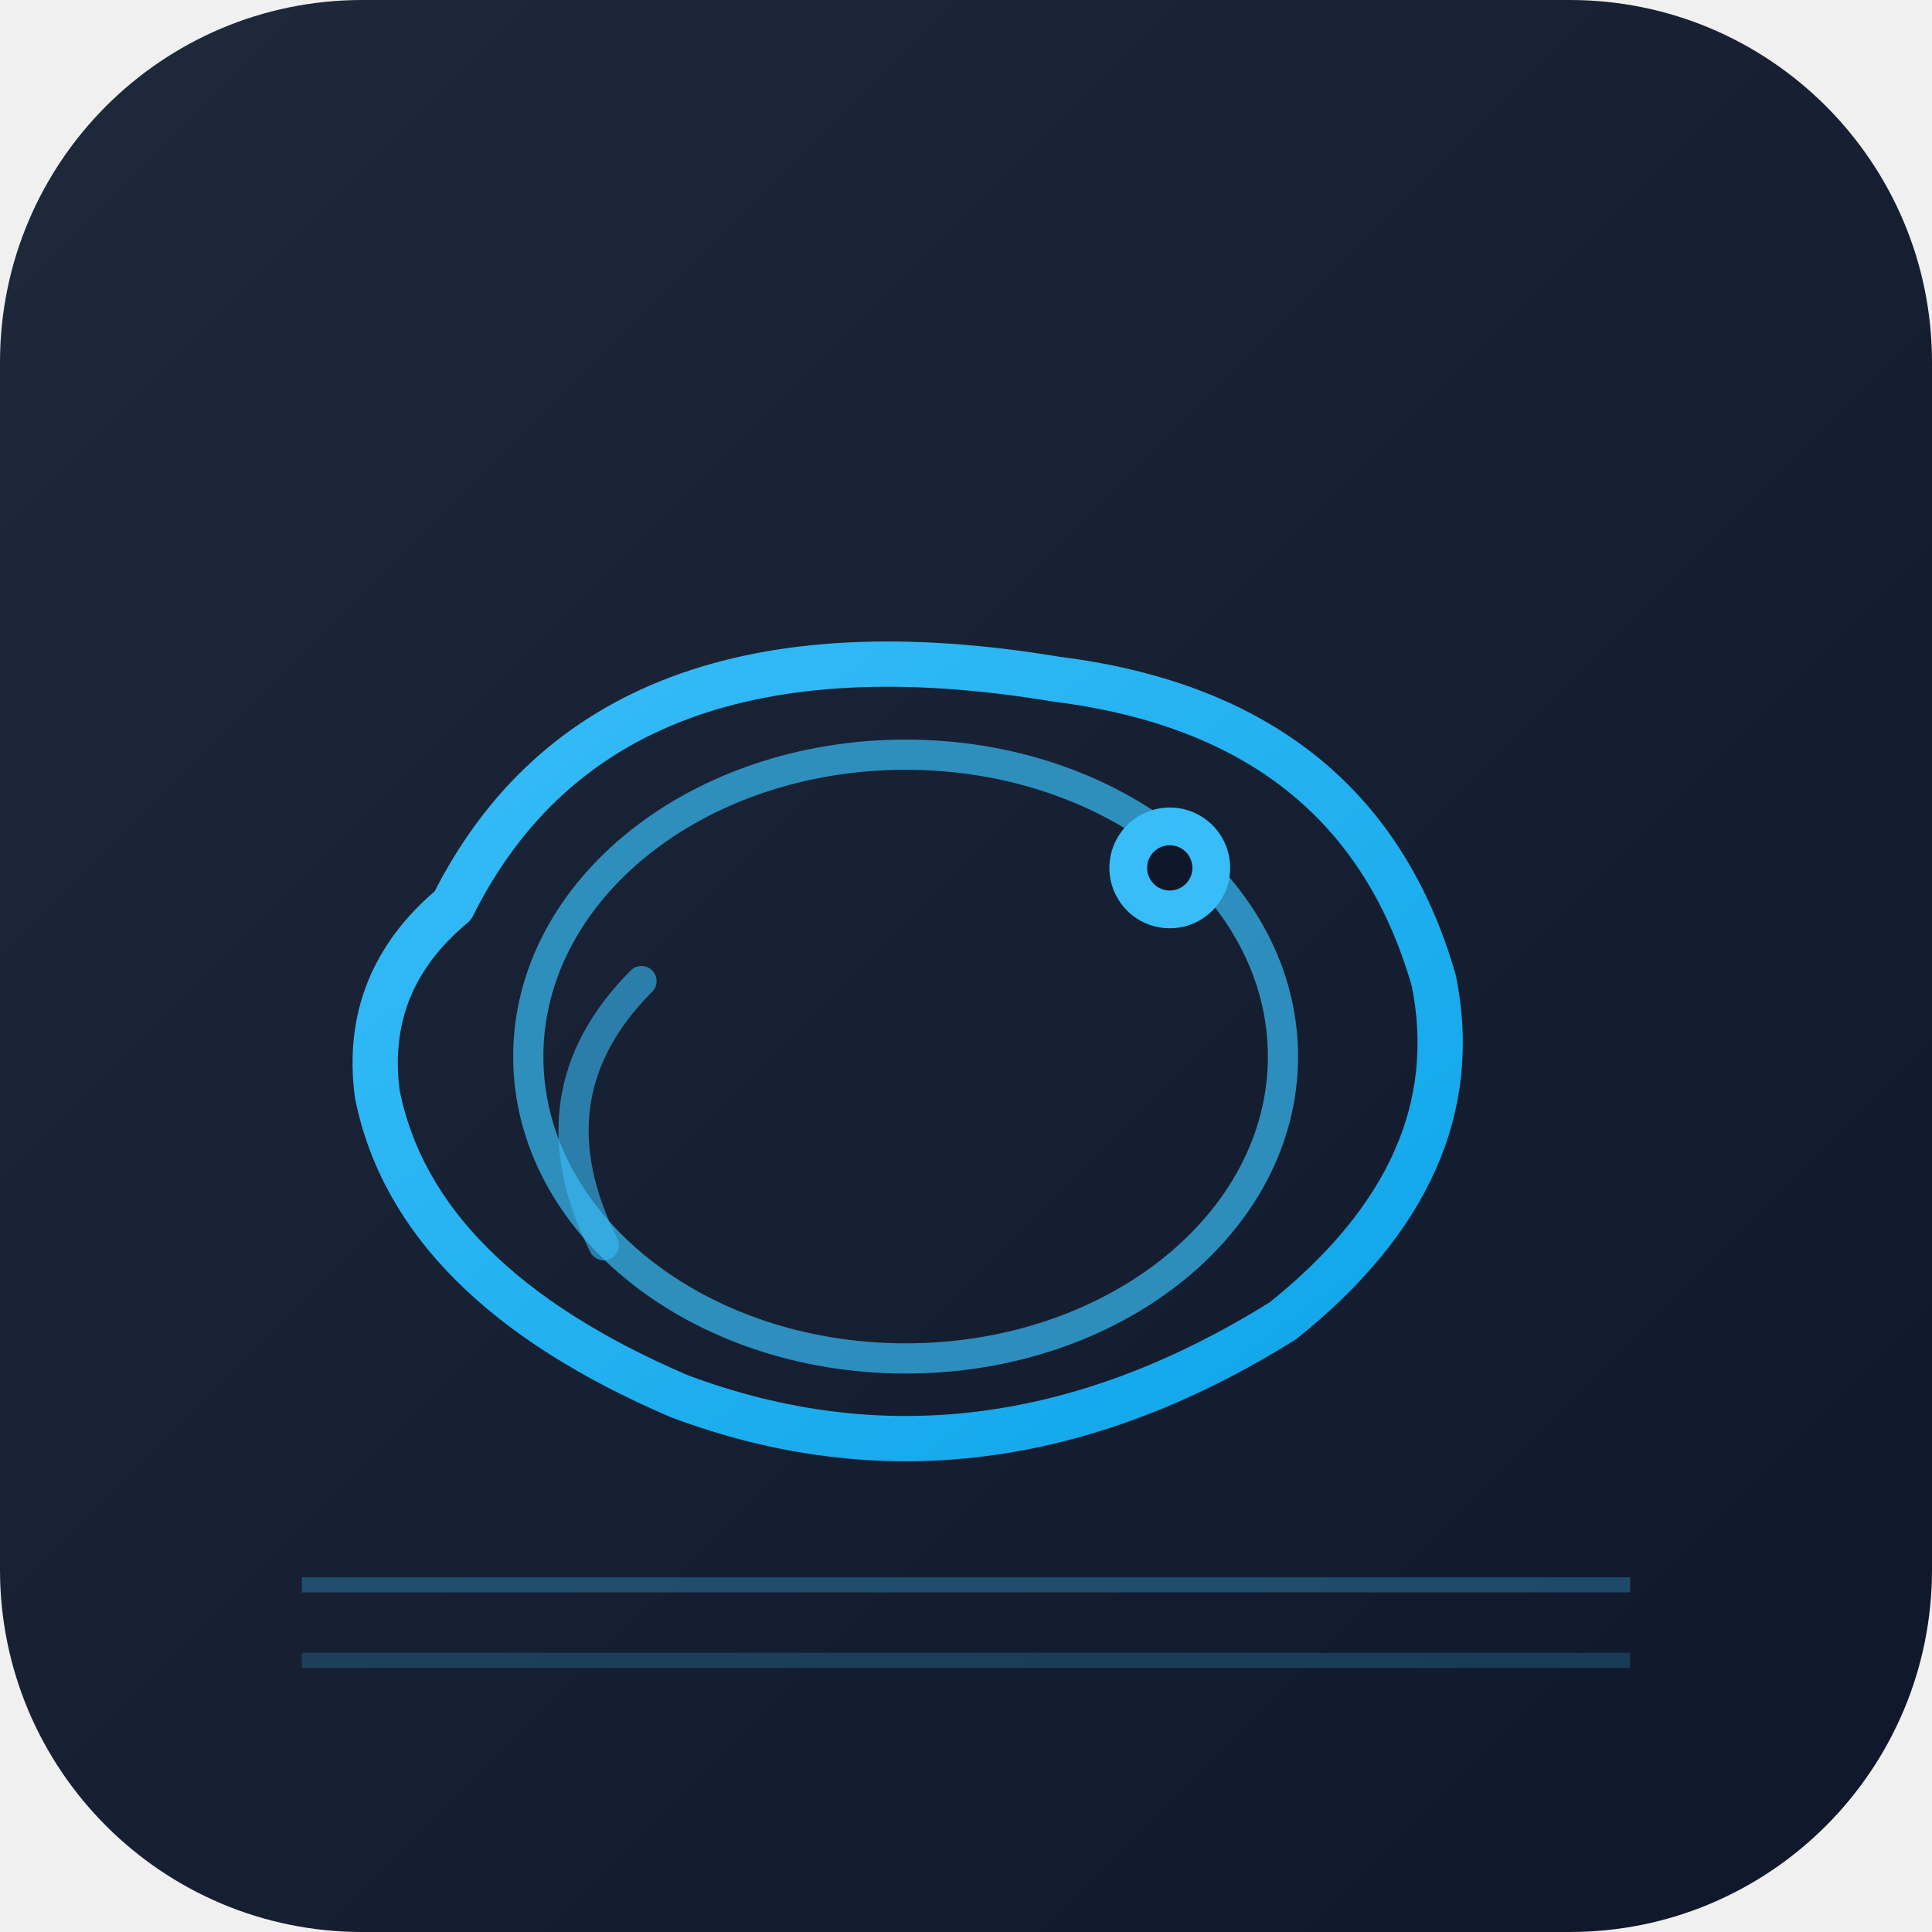
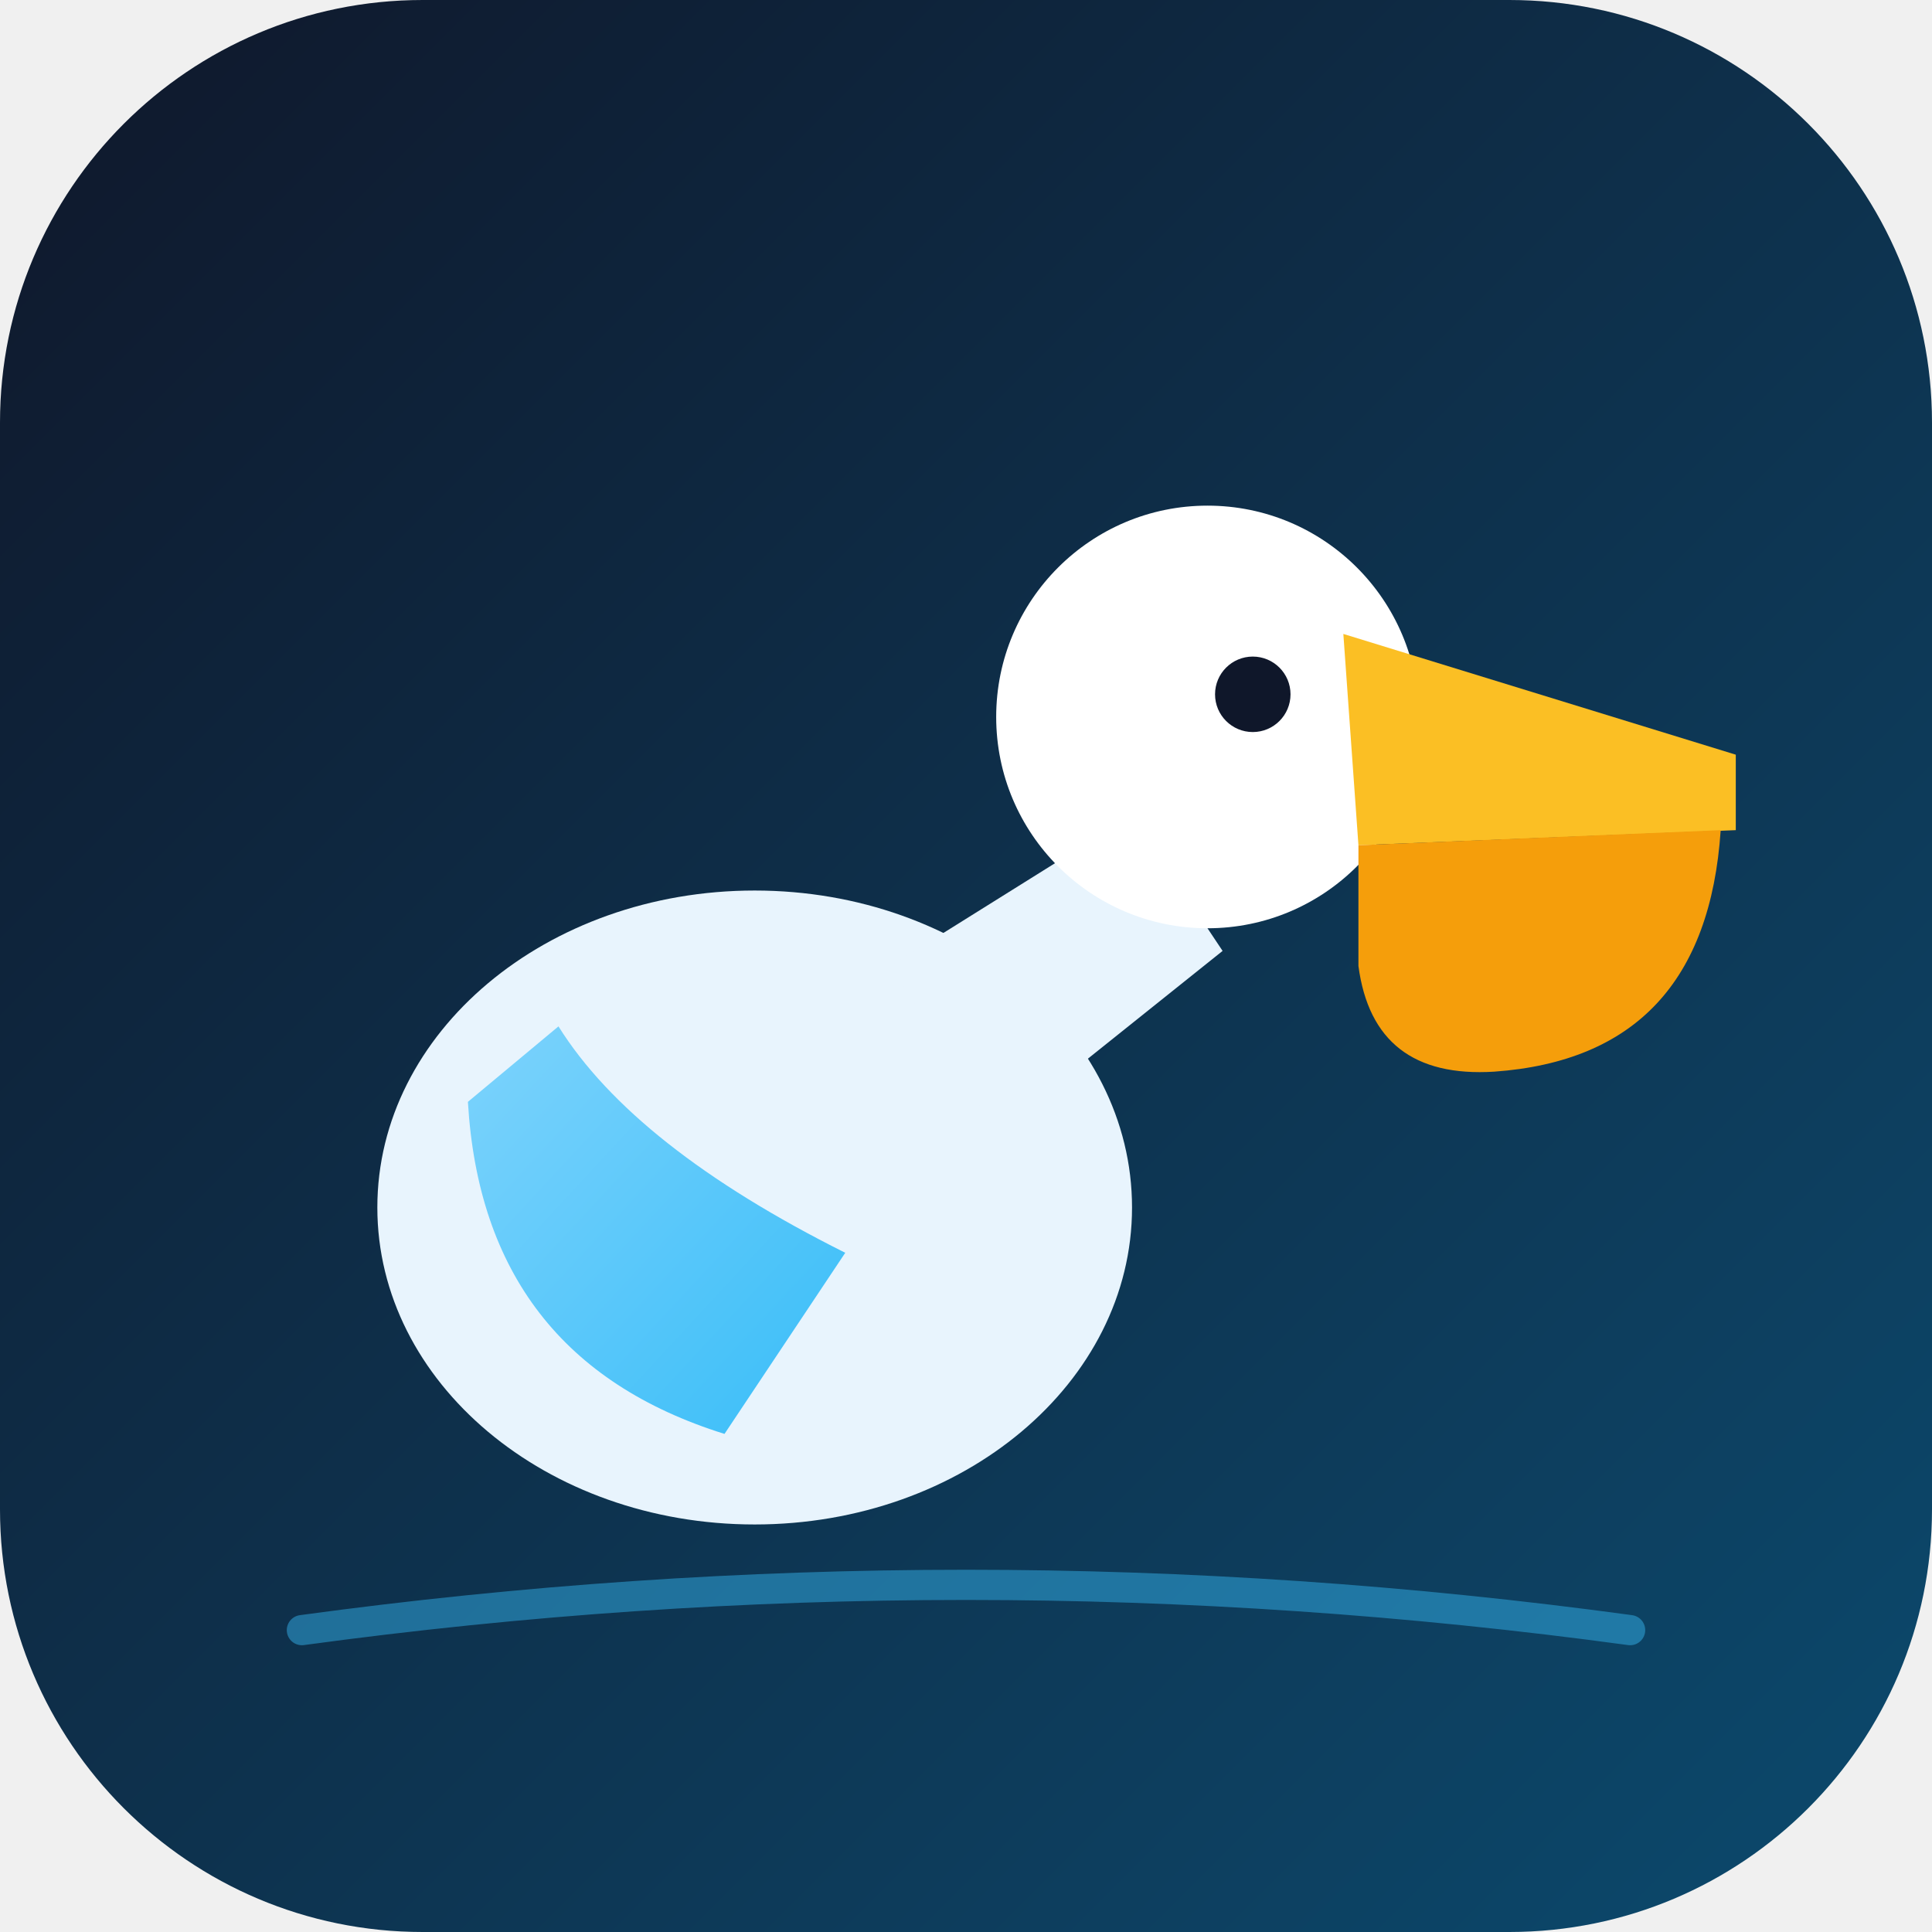
<svg xmlns="http://www.w3.org/2000/svg" viewBox="0 0 256 256" width="256" height="256">
  <defs>
    <linearGradient id="bg" x1="0%" y1="0%" x2="100%" y2="100%">
-       <stop offset="0%" style="stop-color:#1e293b" />
-       <stop offset="100%" style="stop-color:#0f172a" />
+       <stop offset="0%" stop-color="#0f172a" />
+       <stop offset="100%" stop-color="#0c4a6e" />
    </linearGradient>
-     <linearGradient id="accent" x1="0%" y1="0%" x2="100%" y2="100%">
-       <stop offset="0%" style="stop-color:#38bdf8" />
-       <stop offset="100%" style="stop-color:#0ea5e9" />
+     <linearGradient id="wing" x1="0%" y1="0%" x2="100%" y2="100%">
+       <stop offset="0%" stop-color="#7dd3fc" />
+       <stop offset="100%" stop-color="#38bdf8" />
    </linearGradient>
  </defs>
-   <rect width="256" height="256" rx="48" fill="url(#bg)" />
-   <path d="M60 120 Q80 80 140 90 Q180 95 190 130 Q195 155 170 175 Q130 200 90 185 Q55 170 50 145 Q48 130 60 120 Z" fill="none" stroke="url(#accent)" stroke-width="6" stroke-linejoin="round" />
-   <ellipse cx="120" cy="140" rx="50" ry="40" fill="none" stroke="#38bdf8" stroke-width="4" opacity="0.7" />
-   <circle cx="155" cy="115" r="8" fill="#38bdf8" />
-   <circle cx="155" cy="115" r="3" fill="#0f172a" />
-   <path d="M85 130 Q70 145 80 165" fill="none" stroke="#38bdf8" stroke-width="4" stroke-linecap="round" opacity="0.6" />
-   <line x1="40" y1="210" x2="216" y2="210" stroke="#38bdf8" stroke-width="2" opacity="0.3" />
-   <line x1="40" y1="220" x2="216" y2="220" stroke="#38bdf8" stroke-width="2" opacity="0.2" />
+   <rect width="256" height="256" rx="56" fill="url(#bg)" />
+   <ellipse cx="100" cy="160" rx="50" ry="42" fill="#e8f4fd" />
+   <path d="M118 128 L150 108 L162 126 L132 150 Z" fill="#e8f4fd" />
+   <circle cx="160" cy="95" r="28" fill="#ffffff" />
+   <path d="M178 84 L230 100 L230 110 L180 112 Z" fill="#fbbf24" />
+   <path d="M180 112 L228 110 Q226 140 198 142 Q182 143 180 128 Z" fill="#f59e0b" />
+   <circle cx="166" cy="92" r="5" fill="#0f172a" />
+   <path d="M62 146 Q64 180 96 190 L112 166 Q84 152 74 136 Z" fill="url(#wing)" />
+   <path d="M40 216 Q128 204 216 216" fill="none" stroke="#38bdf8" stroke-width="4" stroke-linecap="round" opacity="0.45" />
</svg>
